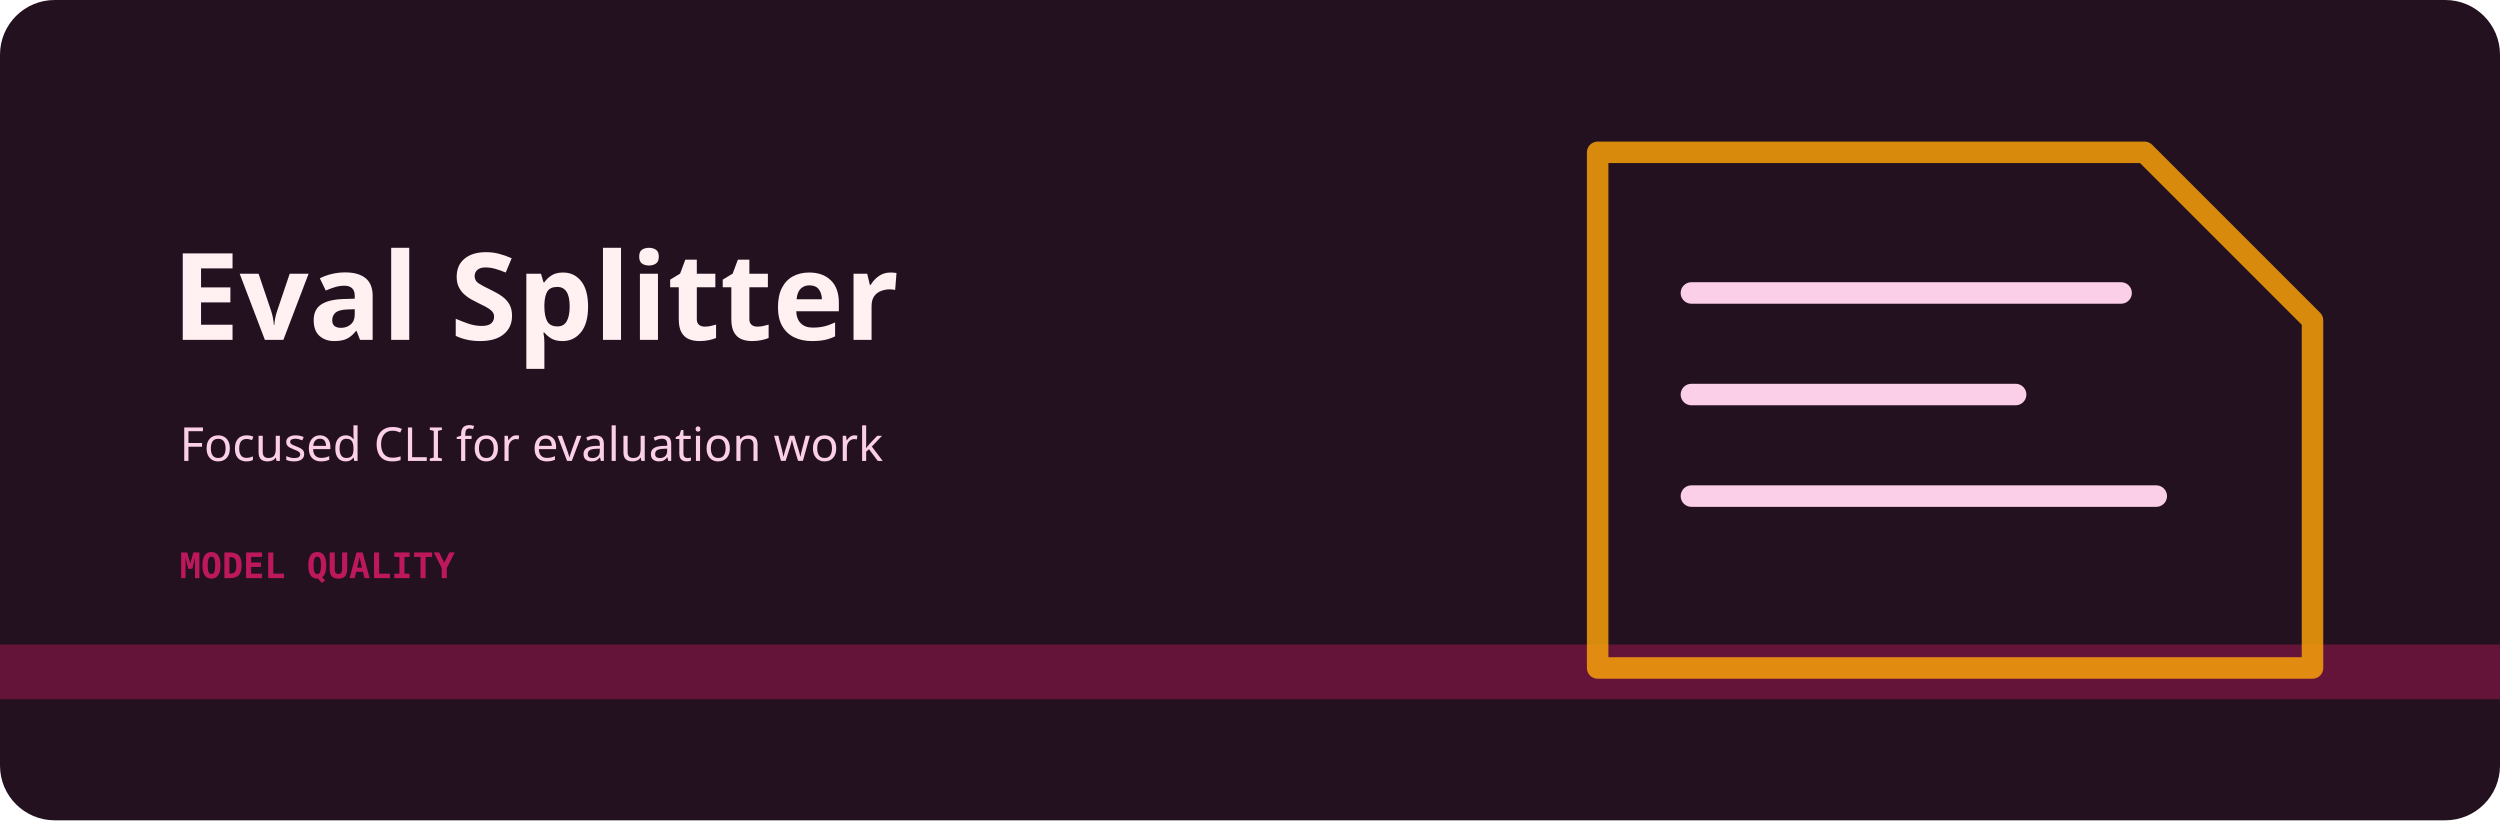
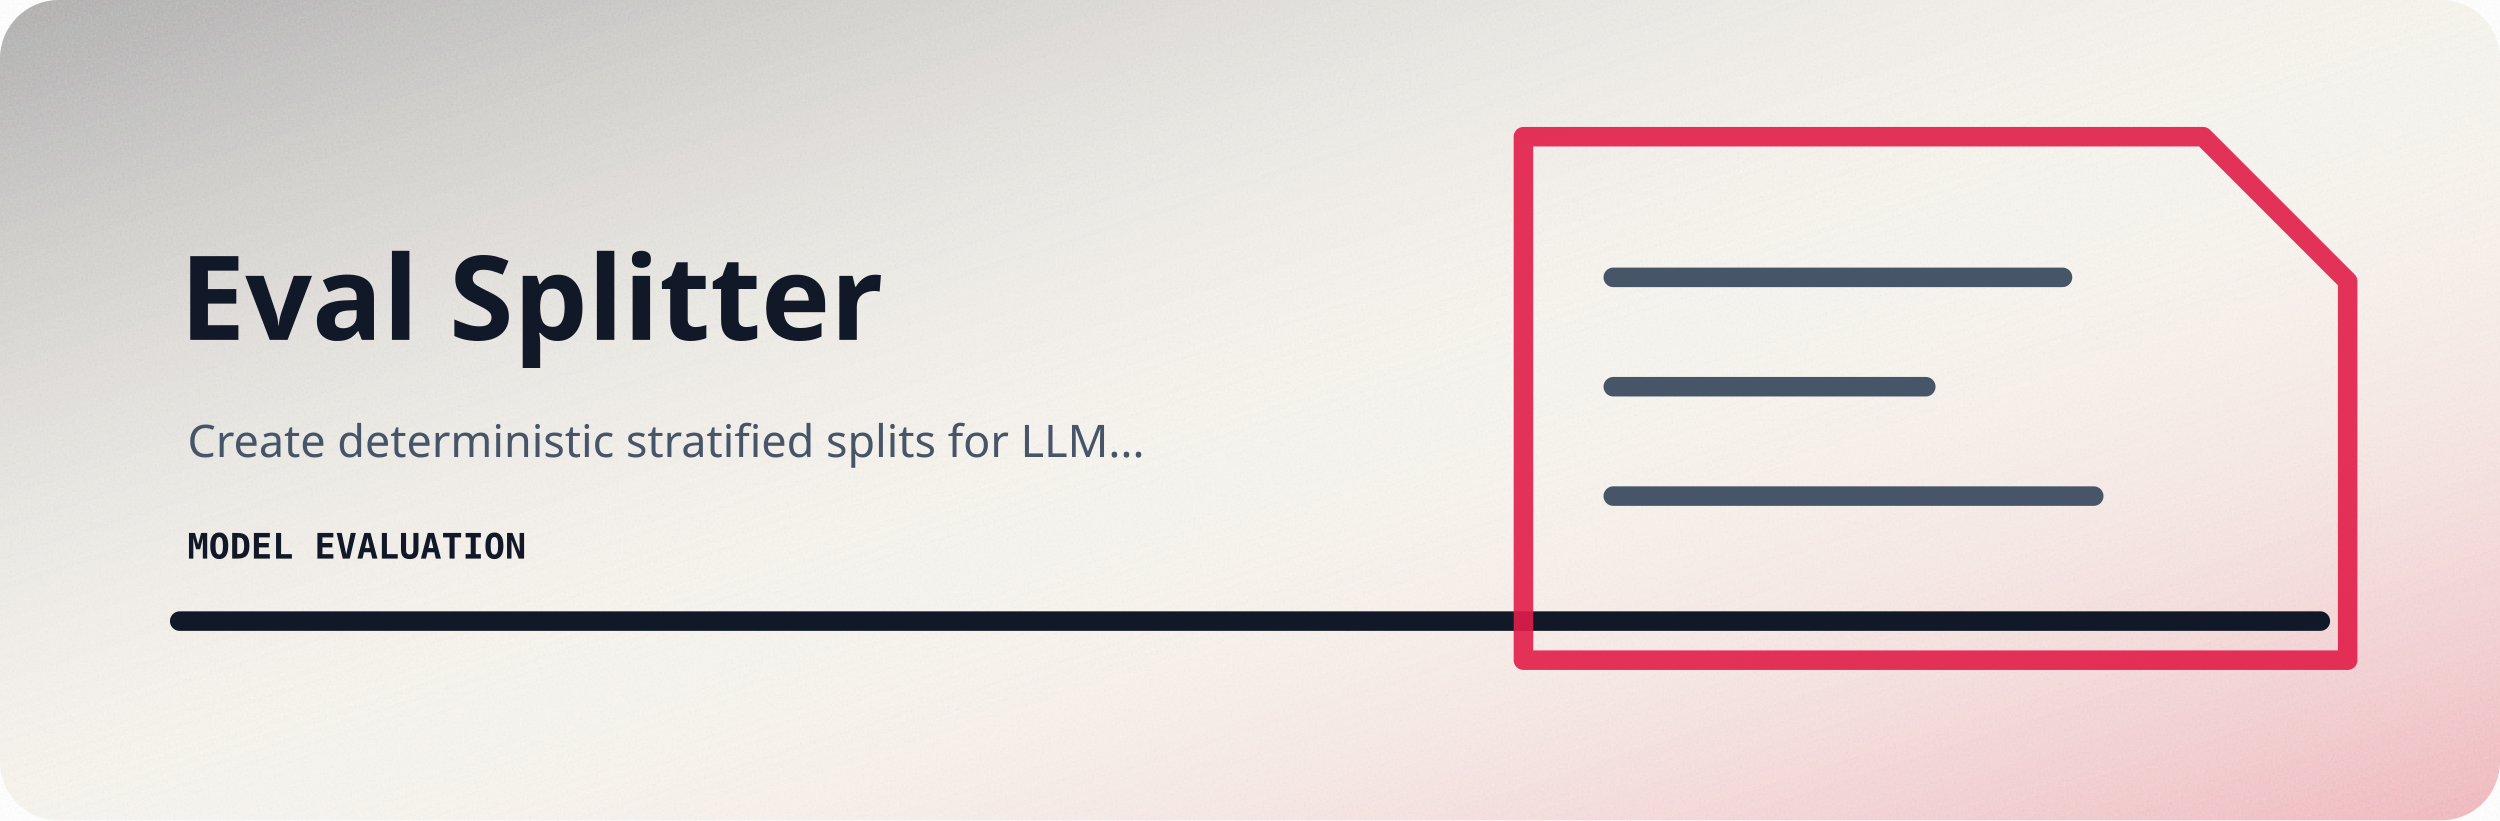
<svg xmlns="http://www.w3.org/2000/svg" width="1280" height="420" viewBox="0 0 1280 420" fill="none" role="img" aria-label="Eval Splitter cover">
-   <rect width="1280" height="420" rx="28" fill="#24111f" />
-   <path d="M0 344h1280" stroke="#be185d" stroke-width="28" opacity=".42" />
-   <path d="M818 78l280 0 86 86v178H818z" fill="none" stroke="#f59e0b" stroke-width="11" stroke-linejoin="round" opacity=".86" />
-   <path d="M866 150h220M866 202h166M866 254h238" stroke="#fbcfe8" stroke-width="11" stroke-linecap="round" />
-   <text x="88" y="174" fill="#fff1f2" font-family="DM Sans, ui-sans-serif, system-ui" font-size="62" font-weight="900">Eval Splitter</text>
-   <text x="92" y="236" fill="#fbcfe8" font-family="DM Sans, ui-sans-serif, system-ui" font-size="24">Focused CLI for evaluation work</text>
-   <text x="92" y="296" fill="#be185d" font-family="ui-monospace, SFMono-Regular, Menlo, monospace" font-size="18" font-weight="700">MODEL QUALITY</text>
+   <defs>
+     <linearGradient id="g" x1="0" x2="1" y1="0" y2="1">
+       <stop offset="0" stop-color="#111827" stop-opacity=".34" />
+       <stop offset=".54" stop-color="#f8f5ef" stop-opacity="0" />
+       <stop offset="1" stop-color="#e11d48" stop-opacity=".30" />
+     </linearGradient>
+     <filter id="grain" x="-20%" y="-20%" width="140%" height="140%">
+       <feTurbulence type="fractalNoise" baseFrequency=".85" numOctaves="2" seed="73" result="noise" />
+       <feColorMatrix type="saturate" values="0" />
+       <feComponentTransfer>
+         <feFuncA type="table" tableValues="0 .10" />
+       </feComponentTransfer>
+       <feBlend mode="soft-light" in2="SourceGraphic" />
+     </filter>
+   </defs>
+   <rect width="1280" height="420" rx="30" fill="#f8f5ef" />
+   <rect width="1280" height="420" rx="30" fill="url(#g)" filter="url(#grain)" />
+   <path d="M92 318h1096" stroke="#111827" stroke-width="10" stroke-linecap="round" />
+   <path d="M780 70h348l74 74v194H780z" fill="none" stroke="#e11d48" stroke-width="10" stroke-linejoin="round" opacity=".9" />
+   <path d="M826 142h230M826 198h160M826 254h246" stroke="#475569" stroke-width="10" stroke-linecap="round" />
+   <text x="92" y="174" fill="#111827" font-family="Aptos, Segoe UI, ui-sans-serif, system-ui" font-size="60" font-weight="850">Eval Splitter</text>
+   <text x="96" y="234" fill="#475569" font-family="Aptos, Segoe UI, ui-sans-serif, system-ui" font-size="23">Create deterministic stratified splits for LLM...</text>
+   <text x="96" y="286" fill="#111827" font-family="ui-monospace, SFMono-Regular, Menlo, monospace" font-size="18" font-weight="800">MODEL EVALUATION</text>
</svg>
